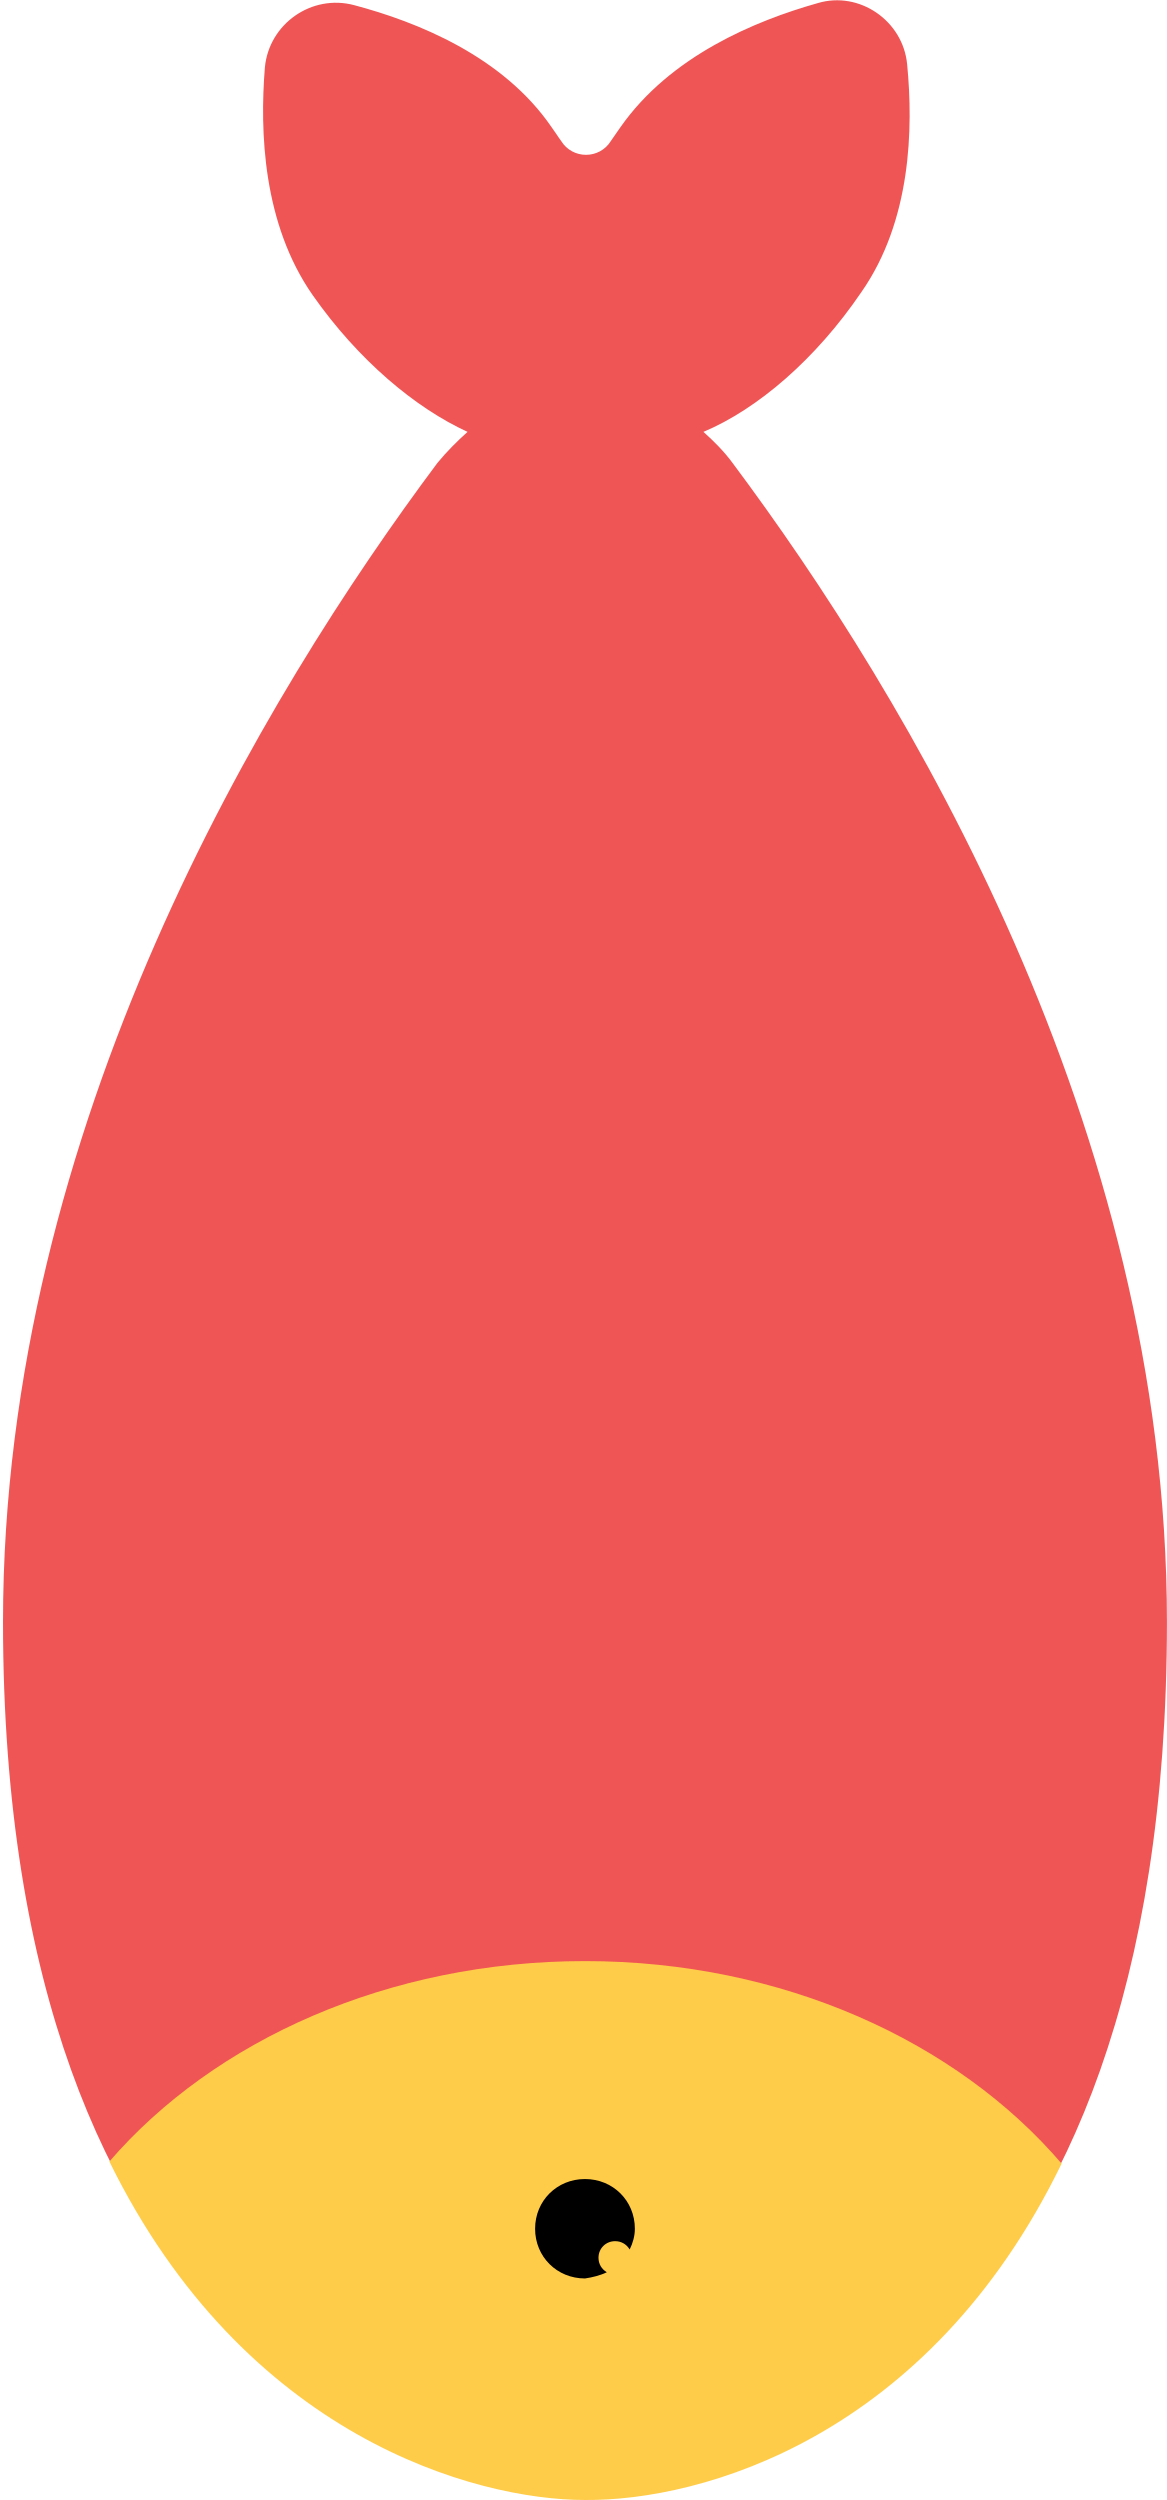
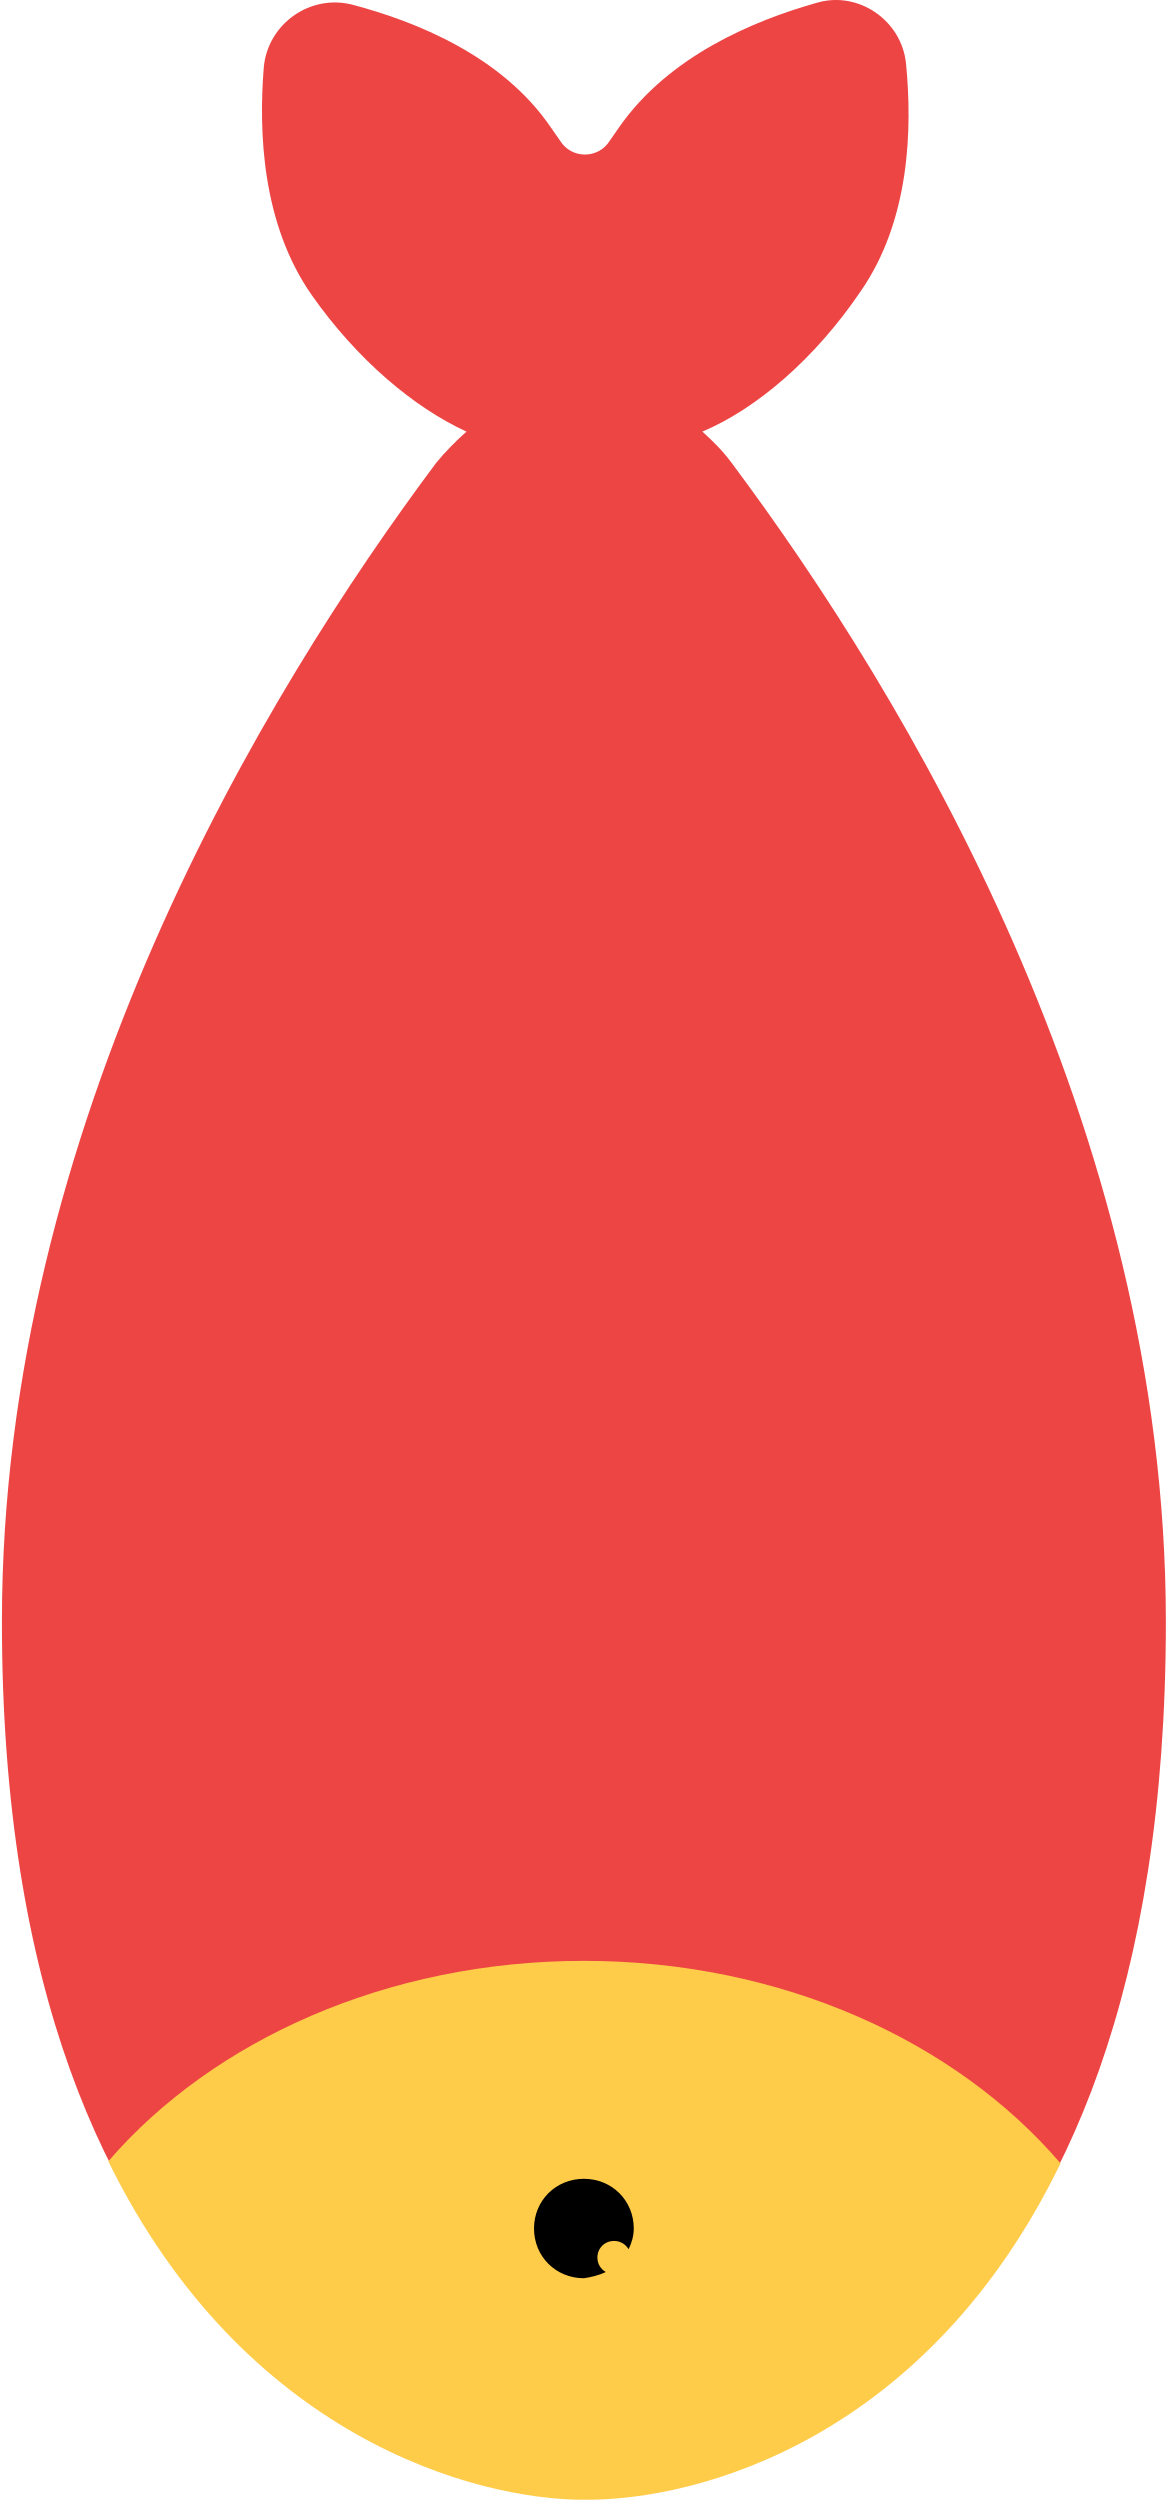
- <svg xmlns="http://www.w3.org/2000/svg" width="288" height="617" viewBox="0 0 288 617" fill="none">
-   <path d="M288 400.273C288 277.839 223.367 171.253 180.792 114.254C178.74 111.443 176.175 108.887 173.61 106.586C186.947 100.963 201.31 88.694 212.595 72.08C224.906 54.444 225.419 31.695 223.88 15.848C222.854 5.112 212.082 -2.3 201.823 0.767C186.434 5.112 165.403 13.803 153.092 31.439C152.323 32.462 151.553 33.74 150.784 34.762C147.962 39.363 141.294 39.363 138.473 34.762C137.703 33.74 136.934 32.462 136.164 31.439C124.11 13.803 102.822 5.368 87.433 1.278C76.918 -1.533 66.402 5.879 65.376 16.614C64.094 32.462 64.863 55.21 77.174 72.847C88.459 88.95 102.566 100.707 115.39 106.586C112.825 108.887 110.26 111.443 107.952 114.254C65.376 171.253 0.744 277.839 0.744 400.273C0.744 582.517 104.361 616 144.115 616C186.947 616 288 582.517 288 400.273Z" fill="#F05555" />
-   <path d="M262 533.97C236.117 503.732 193.063 484 144.372 484C95.937 484 52.883 503.475 27 533.457C60.315 601.365 117.207 616.997 144.372 616.997C173.074 617.253 229.197 601.622 262 533.97Z" fill="#FFCC49" />
-   <path d="M149.759 560.791C148.476 560.024 147.707 558.746 147.707 557.212C147.707 554.912 149.502 553.122 151.811 553.122C153.349 553.122 154.632 553.889 155.401 555.167C156.171 553.634 156.684 551.844 156.684 550.055C156.684 543.154 151.298 537.786 144.373 537.786C137.448 537.786 132.062 543.154 132.062 550.055C132.062 556.957 137.448 562.324 144.373 562.324C146.168 562.069 148.22 561.557 149.759 560.791Z" fill="black" />
+ <svg xmlns="http://www.w3.org/2000/svg" width="359" height="768" viewBox="0 0 359 768" fill="none">
+   <path d="M358.154 498.157C358.154 345.757 277.702 213.083 224.706 142.133C222.152 138.633 218.959 135.451 215.767 132.588C232.368 125.588 250.246 110.316 264.293 89.636C279.618 67.683 280.256 39.366 278.341 19.64C277.064 6.277 263.655 -2.95 250.885 0.868C231.729 6.277 205.551 17.095 190.226 39.048C189.269 40.321 188.311 41.911 187.353 43.184C183.841 48.911 175.541 48.911 172.029 43.184C171.071 41.911 170.113 40.321 169.155 39.048C154.15 17.095 127.652 6.595 108.497 1.505C95.408 -1.995 82.318 7.232 81.041 20.594C79.445 40.321 80.403 68.637 95.727 90.59C109.774 110.634 127.333 125.27 143.296 132.588C140.103 135.451 136.911 138.633 134.037 142.133C81.041 213.083 0.589 345.757 0.589 498.157C0.589 725.007 129.568 766.686 179.052 766.686C232.368 766.686 358.154 725.007 358.154 498.157Z" fill="#ED4444" />
+   <path d="M325.791 664.578C293.572 626.938 239.981 602.377 179.372 602.377C119.082 602.377 65.491 626.619 33.272 663.94C74.742 748.469 145.559 767.926 179.372 767.926C215.1 768.245 284.96 748.788 325.791 664.578Z" fill="#FFCC49" />
+   <path d="M186.075 697.963C184.479 697.009 183.521 695.418 183.521 693.509C183.521 690.645 185.756 688.418 188.629 688.418C190.545 688.418 192.141 689.373 193.099 690.963C194.057 689.054 194.695 686.827 194.695 684.6C194.695 676.01 187.991 669.328 179.371 669.328C170.751 669.328 164.047 676.01 164.047 684.6C164.047 693.191 170.751 699.872 179.371 699.872C181.606 699.554 184.16 698.918 186.075 697.963Z" fill="black" />
</svg>
